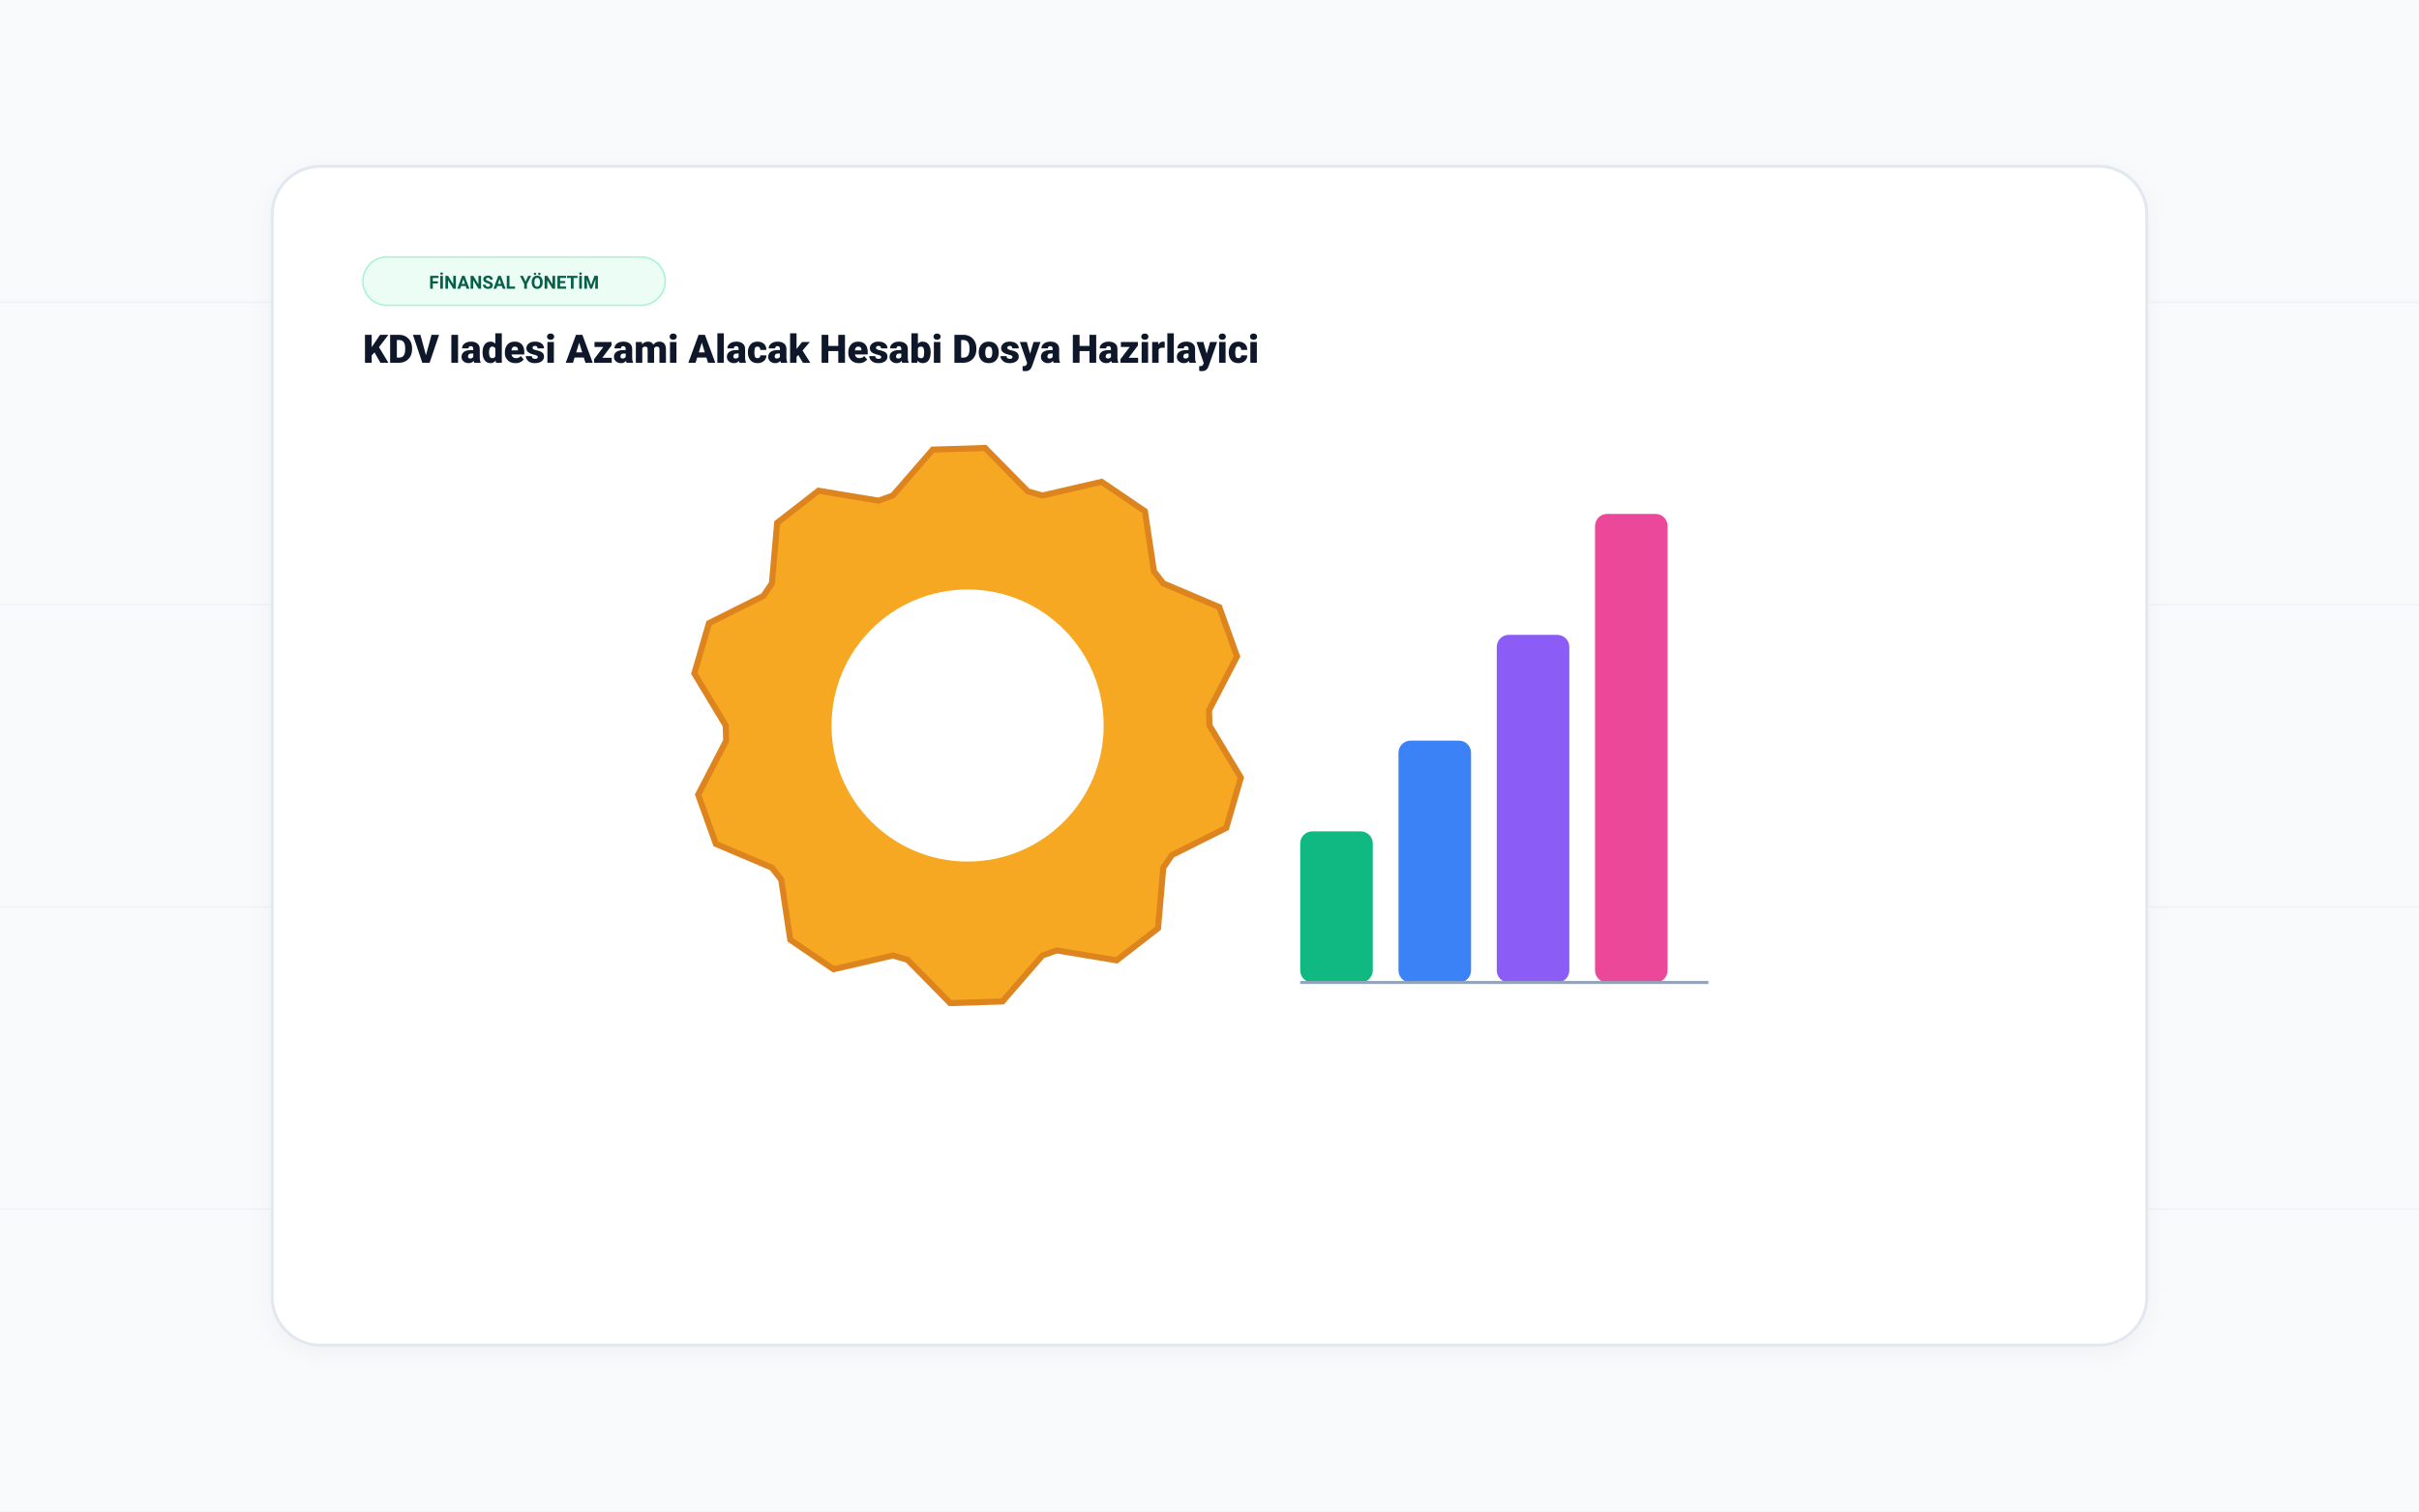
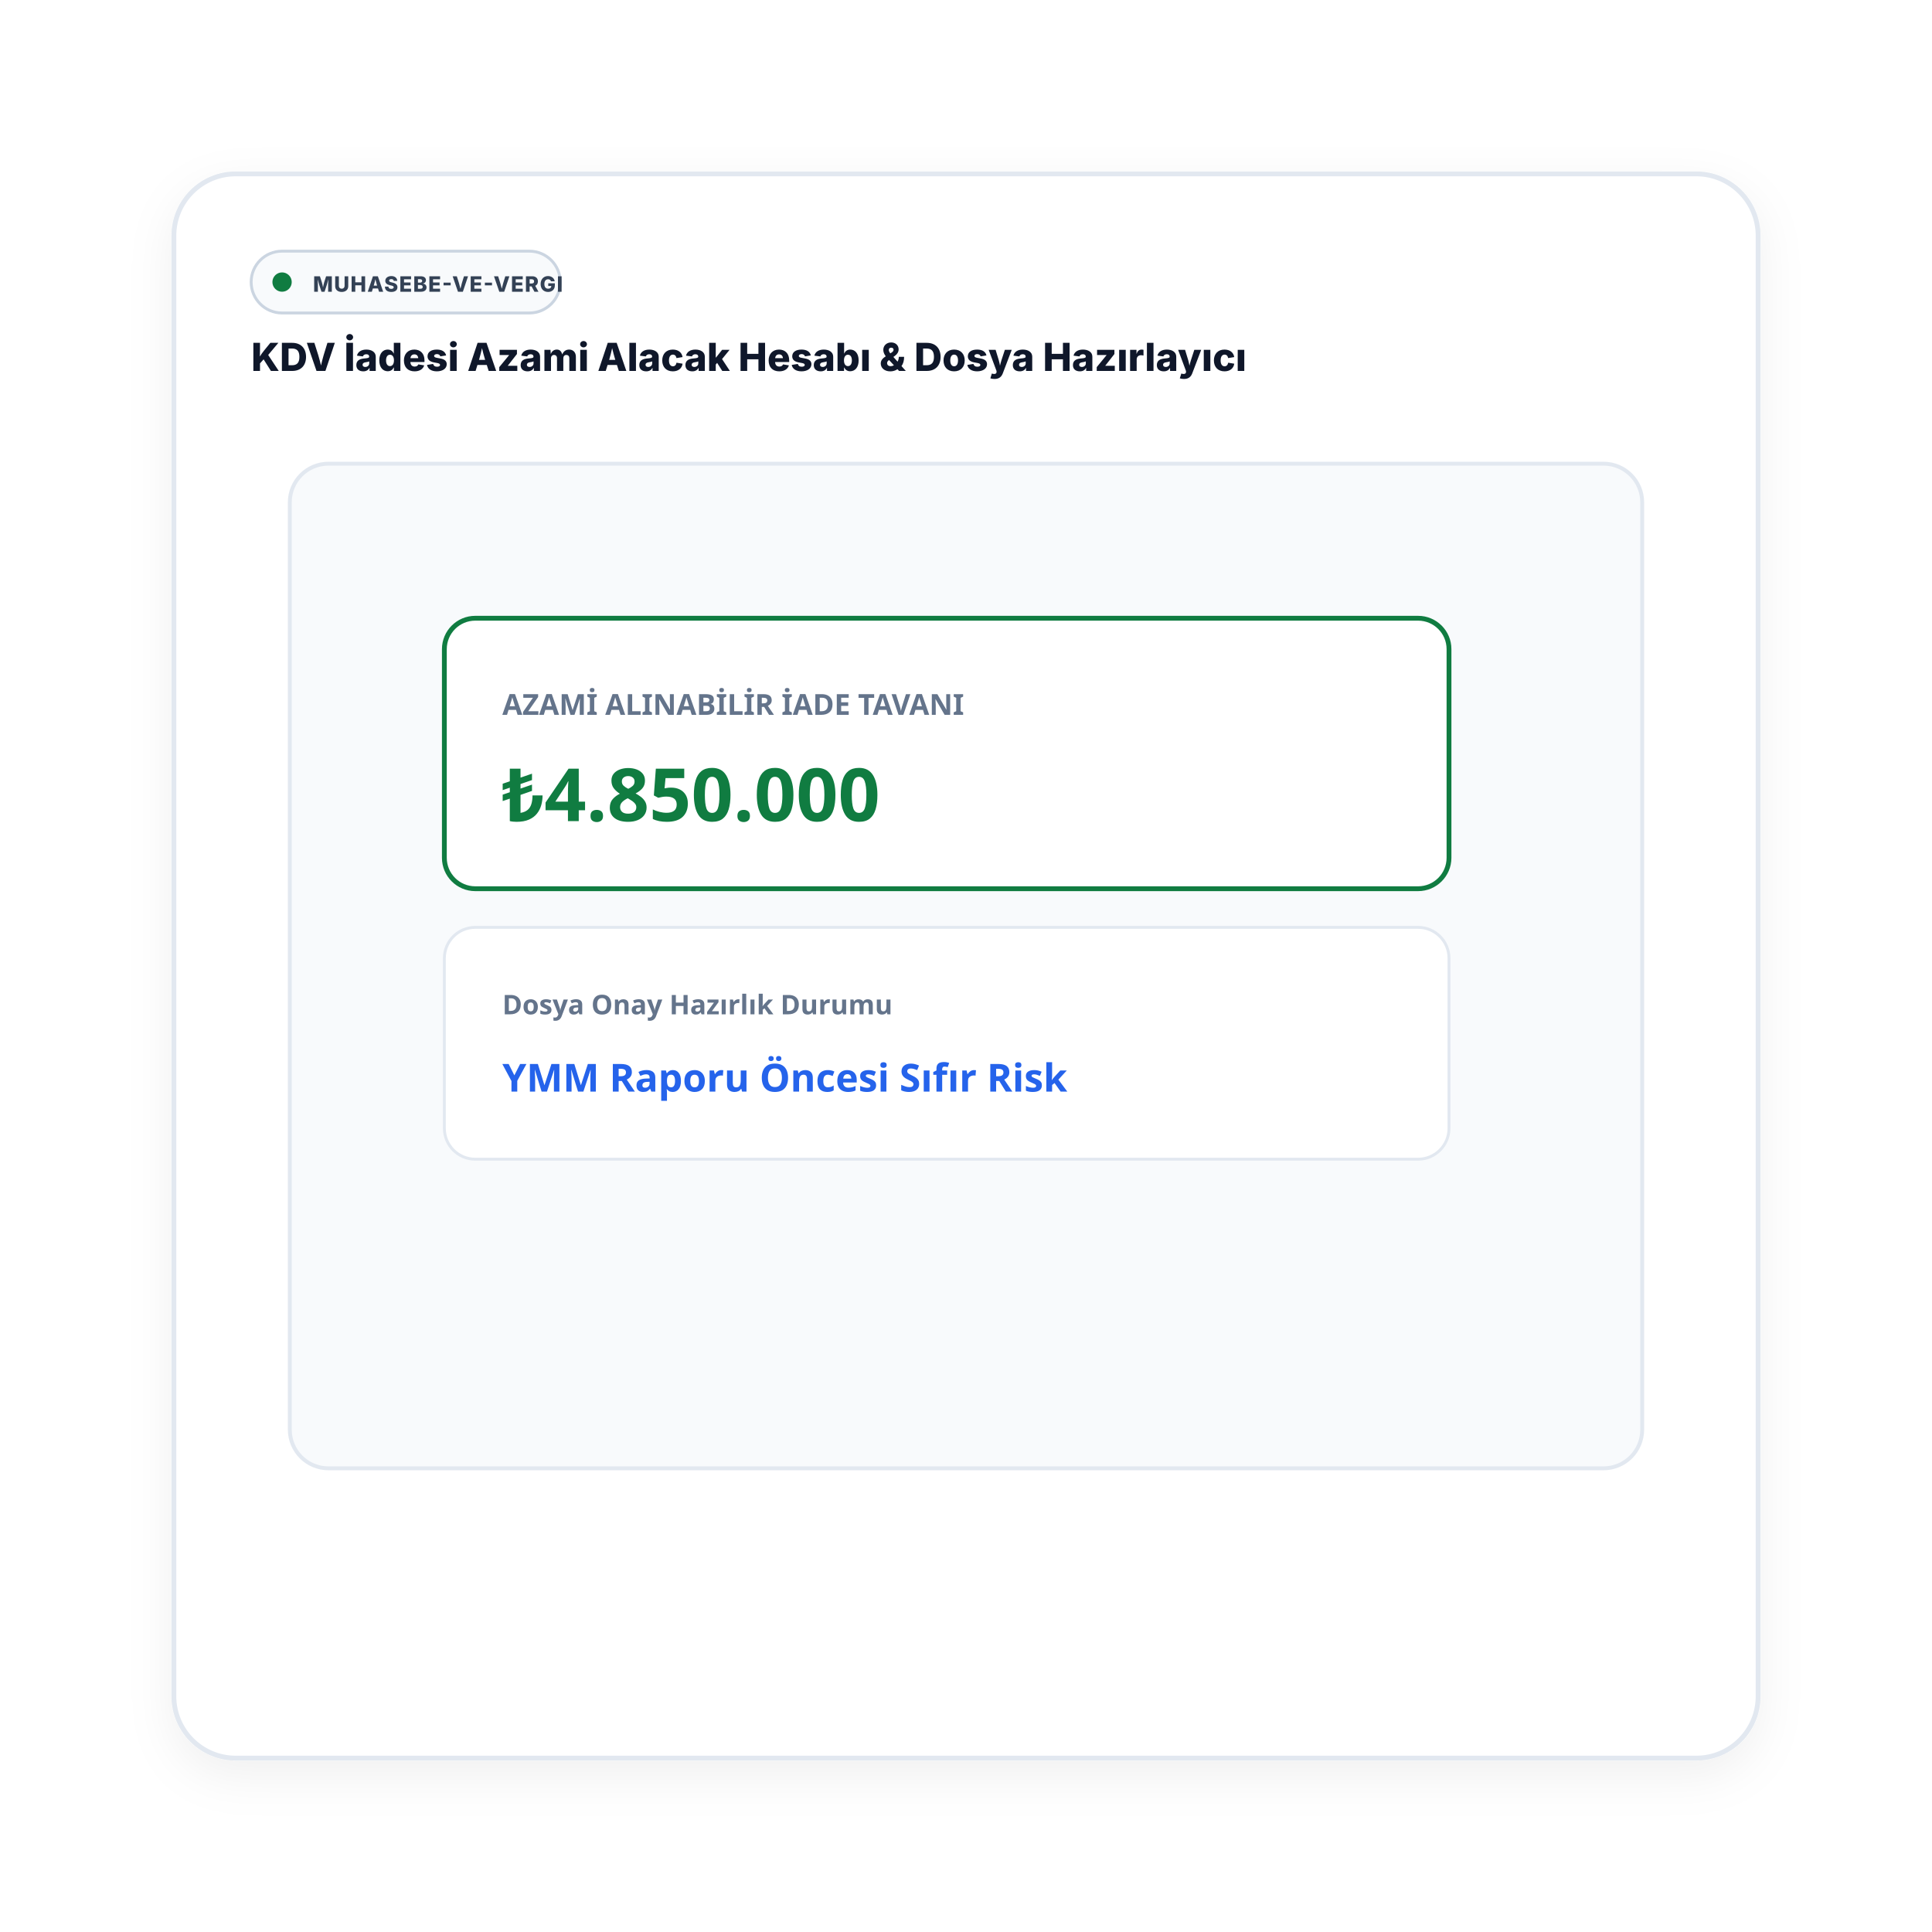
- <svg xmlns="http://www.w3.org/2000/svg" viewBox="0 0 1600 1000" width="1600" height="1000">
+ <svg xmlns="http://www.w3.org/2000/svg" viewBox="0 0 1000 1000" width="100%" height="100%">
  <defs>
-     <filter id="cardShadow" x="-5%" y="-5%" width="110%" height="115%">
-       <feDropShadow dx="0" dy="24" stdDeviation="32" flood-color="#0f172a" flood-opacity="0.06" />
-       <feDropShadow dx="0" dy="4" stdDeviation="8" flood-color="#0f172a" flood-opacity="0.04" />
+     <linearGradient id="gGreen" x1="0%" y1="0%" x2="100%" y2="100%">
+       <stop offset="0%" stop-color="#107c41" />
+       <stop offset="100%" stop-color="#0d5c3a" />
+     </linearGradient>
+     <linearGradient id="gBlue" x1="0%" y1="0%" x2="100%" y2="100%">
+       <stop offset="0%" stop-color="#3b82f6" />
+       <stop offset="100%" stop-color="#1d4ed8" />
+     </linearGradient>
+     <linearGradient id="gAmber" x1="0%" y1="0%" x2="100%" y2="100%">
+       <stop offset="0%" stop-color="#f59e0b" />
+       <stop offset="100%" stop-color="#b45309" />
+     </linearGradient>
+     <linearGradient id="gRed" x1="0%" y1="0%" x2="100%" y2="100%">
+       <stop offset="0%" stop-color="#ef4444" />
+       <stop offset="100%" stop-color="#b91c1c" />
+     </linearGradient>
+     <linearGradient id="gPurple" x1="0%" y1="0%" x2="100%" y2="100%">
+       <stop offset="0%" stop-color="#8b5cf6" />
+       <stop offset="100%" stop-color="#6d28d9" />
+     </linearGradient>
+     <filter id="softCard" x="-10%" y="-10%" width="120%" height="120%">
+       <feDropShadow dx="0" dy="8" stdDeviation="12" flood-color="#0f172a" flood-opacity="0.06" />
    </filter>
  </defs>
-   <rect width="100%" height="100%" fill="#f8fafc" />
-   <g stroke="#e2e8f0" stroke-width="1" opacity="0.4">
-     <line x1="0" y1="200" x2="1600" y2="200" />
-     <line x1="0" y1="400" x2="1600" y2="400" />
-     <line x1="0" y1="600" x2="1600" y2="600" />
-     <line x1="0" y1="800" x2="1600" y2="800" />
+   <rect width="1000" height="1000" fill="#ffffff" />
+   <rect x="90" y="90" width="820" height="820" rx="32" fill="#ffffff" stroke="#e2e8f0" stroke-width="2.5" filter="url(#softCard)" />
+   <g transform="translate(130, 130)">
+     <rect x="0" y="0" width="160" height="32" rx="16" fill="#f8fafc" stroke="#cbd5e1" stroke-width="1.5" />
+     <circle cx="16" cy="16" r="5" fill="#107c41" />
+     <text x="32" y="21" font-family="system-ui, -apple-system, sans-serif" font-size="11" font-weight="800" fill="#334155" letter-spacing="0.5">MUHASEBE-VE-VERGI</text>
+     <text x="0" y="62" font-family="system-ui, -apple-system, sans-serif" font-size="20" font-weight="800" fill="#0f172a">KDV İadesi Azami Alacak Hesabı &amp; Dosya Hazırlayıcı</text>
  </g>
-   <rect x="180" y="110" width="1240" height="780" rx="32" fill="#ffffff" stroke="#e2e8f0" stroke-width="2" filter="url(#cardShadow)" />
-   <g transform="translate(240, 170)">
-     <rect x="0" y="0" width="200" height="32" rx="16" fill="#ecfdf5" stroke="#a7f3d0" stroke-width="1" />
-     <text x="100" y="21" fill="#065f46" font-family="-apple-system, BlinkMacSystemFont, 'Segoe UI', Roboto, sans-serif" font-size="12" font-weight="700" text-anchor="middle">FİNANSAL YÖNETİM</text>
-     <text x="0" y="70" fill="#0f172a" font-family="-apple-system, BlinkMacSystemFont, 'Segoe UI', Roboto, sans-serif" font-size="26" font-weight="800">KDV Iadesi Azami Alacak Hesabi Dosya Hazirlayici</text>
-   </g>
-   <g transform="translate(180, 230)">
-     <g>
-       <path d="M 620,250 L 640.741,284.478 L 631.079,317.735 L 595.092,335.732 L 589.443,344.046 L 585.957,384.13 L 558.592,405.356 L 518.9,398.764 L 509.443,402.169 L 483.061,432.549 L 448.447,433.637 L 420.21,404.973 L 410.557,402.169 L 371.357,411.24 L 342.714,391.774 L 336.718,351.988 L 330.557,344.046 L 293.512,328.343 L 281.781,295.759 L 300.316,260.046 L 300,250 L 279.259,215.522 L 288.921,182.265 L 324.908,164.268 L 330.557,155.954 L 334.043,115.87 L 361.408,94.644 L 401.1,101.236 L 410.557,97.831 L 436.939,67.451 L 471.553,66.363 L 499.79,95.027 L 509.443,97.831 L 548.643,88.76 L 577.286,108.226 L 583.282,148.012 L 589.443,155.954 L 626.488,171.657 L 638.219,204.241 L 619.684,239.954 Z" fill="#f59e0b" stroke="#d97706" stroke-width="4" opacity="0.9" />
-       <circle cx="460" cy="250" r="90" fill="#ffffff" />
-       <g transform="translate(680, 80)">
-         <rect x="0" y="240" width="48" height="100" rx="8" fill="#10b981" />
-         <rect x="65" y="180" width="48" height="160" rx="8" fill="#3b82f6" />
-         <rect x="130" y="110" width="48" height="230" rx="8" fill="#8b5cf6" />
-         <rect x="195" y="30" width="48" height="310" rx="8" fill="#ec4899" />
-         <line x1="0" y1="340" x2="270" y2="340" stroke="#94a3b8" stroke-width="2" />
-       </g>
+   <g transform="translate(130, 220)">
+     <rect x="20" y="20" width="700" height="520" rx="20" fill="#f8fafc" stroke="#e2e8f0" stroke-width="2" />
+     <g transform="translate(60, 60)">
+       <rect x="40" y="40" width="520" height="140" rx="16" fill="#ffffff" stroke="#107c41" stroke-width="2.5" />
+       <text x="70" y="90" font-family="system-ui" font-size="15" font-weight="800" fill="#64748b">AZAMİ ALINABİLİR İADE TAVANI</text>
+       <text x="70" y="145" font-family="system-ui" font-size="38" font-weight="900" fill="#107c41">₺4.850.000</text>
+       <rect x="40" y="200" width="520" height="120" rx="16" fill="#ffffff" stroke="#e2e8f0" stroke-width="1.5" />
+       <text x="70" y="245" font-family="system-ui" font-size="14" font-weight="700" fill="#64748b">Dosya Onay Hazırlık Durumu</text>
+       <text x="70" y="285" font-family="system-ui" font-size="20" font-weight="800" fill="#2563eb">YMM Raporu Öncesi Sıfır Risk</text>
    </g>
  </g>
</svg>
